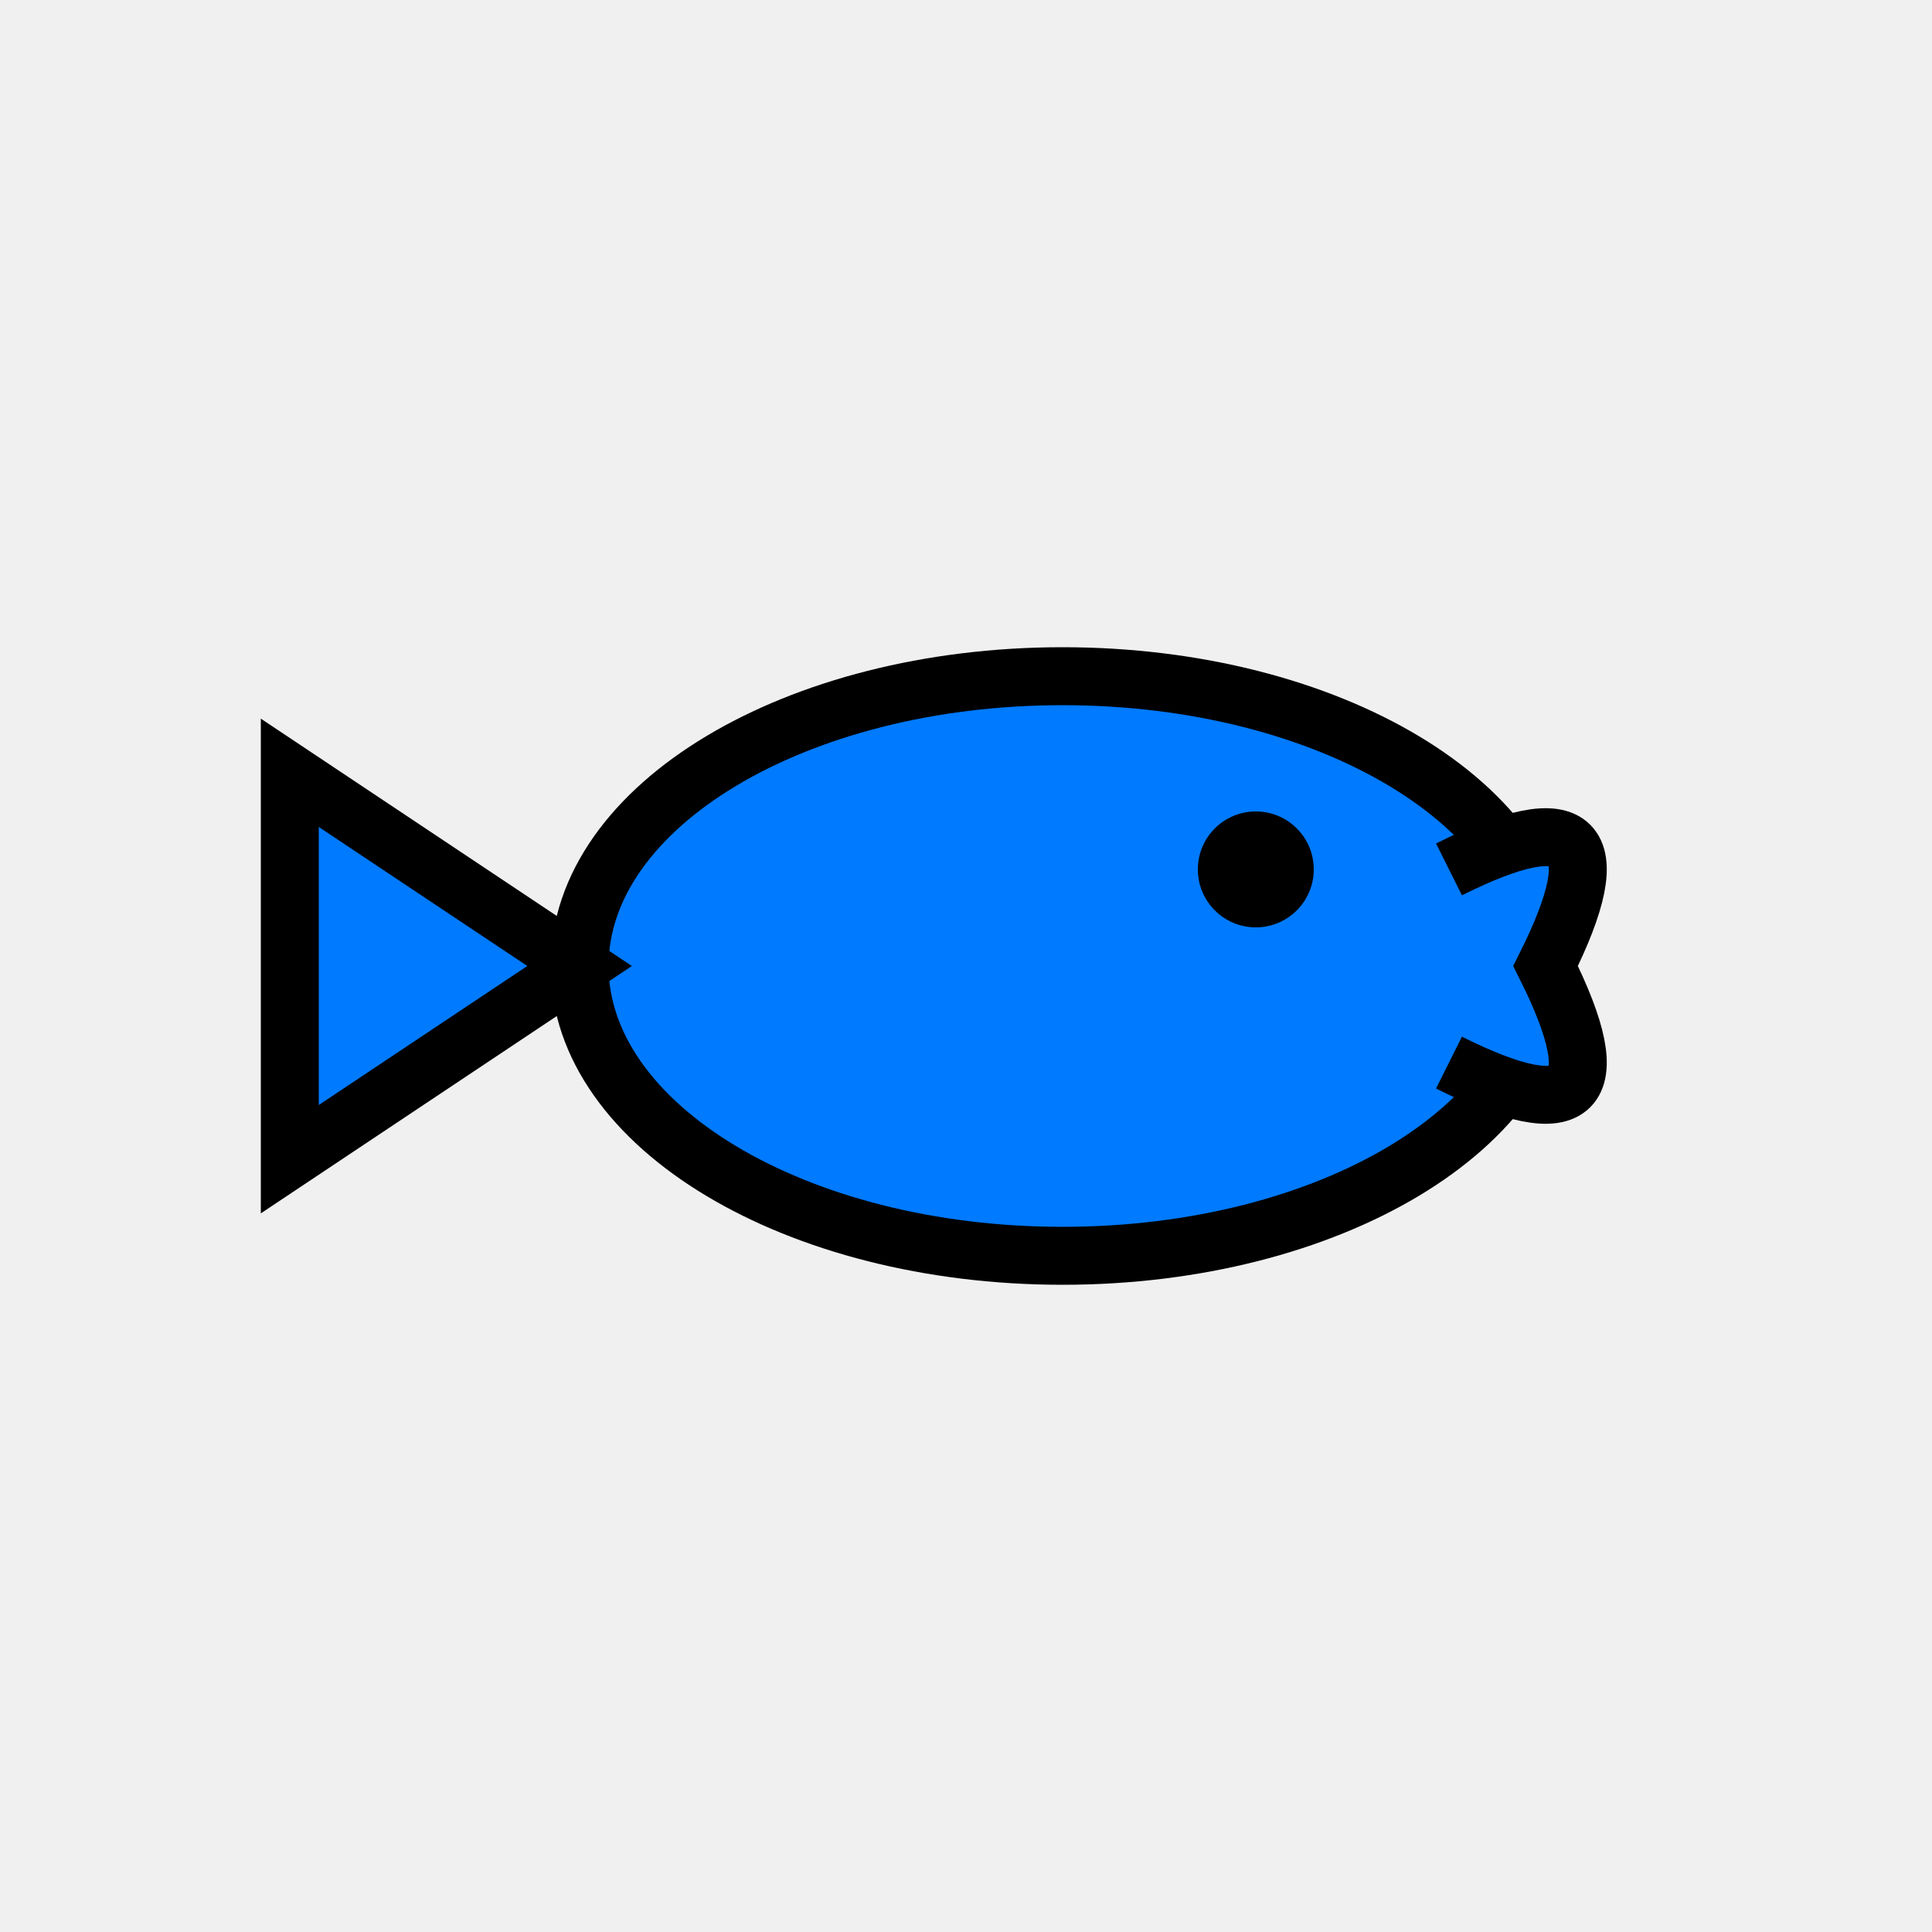
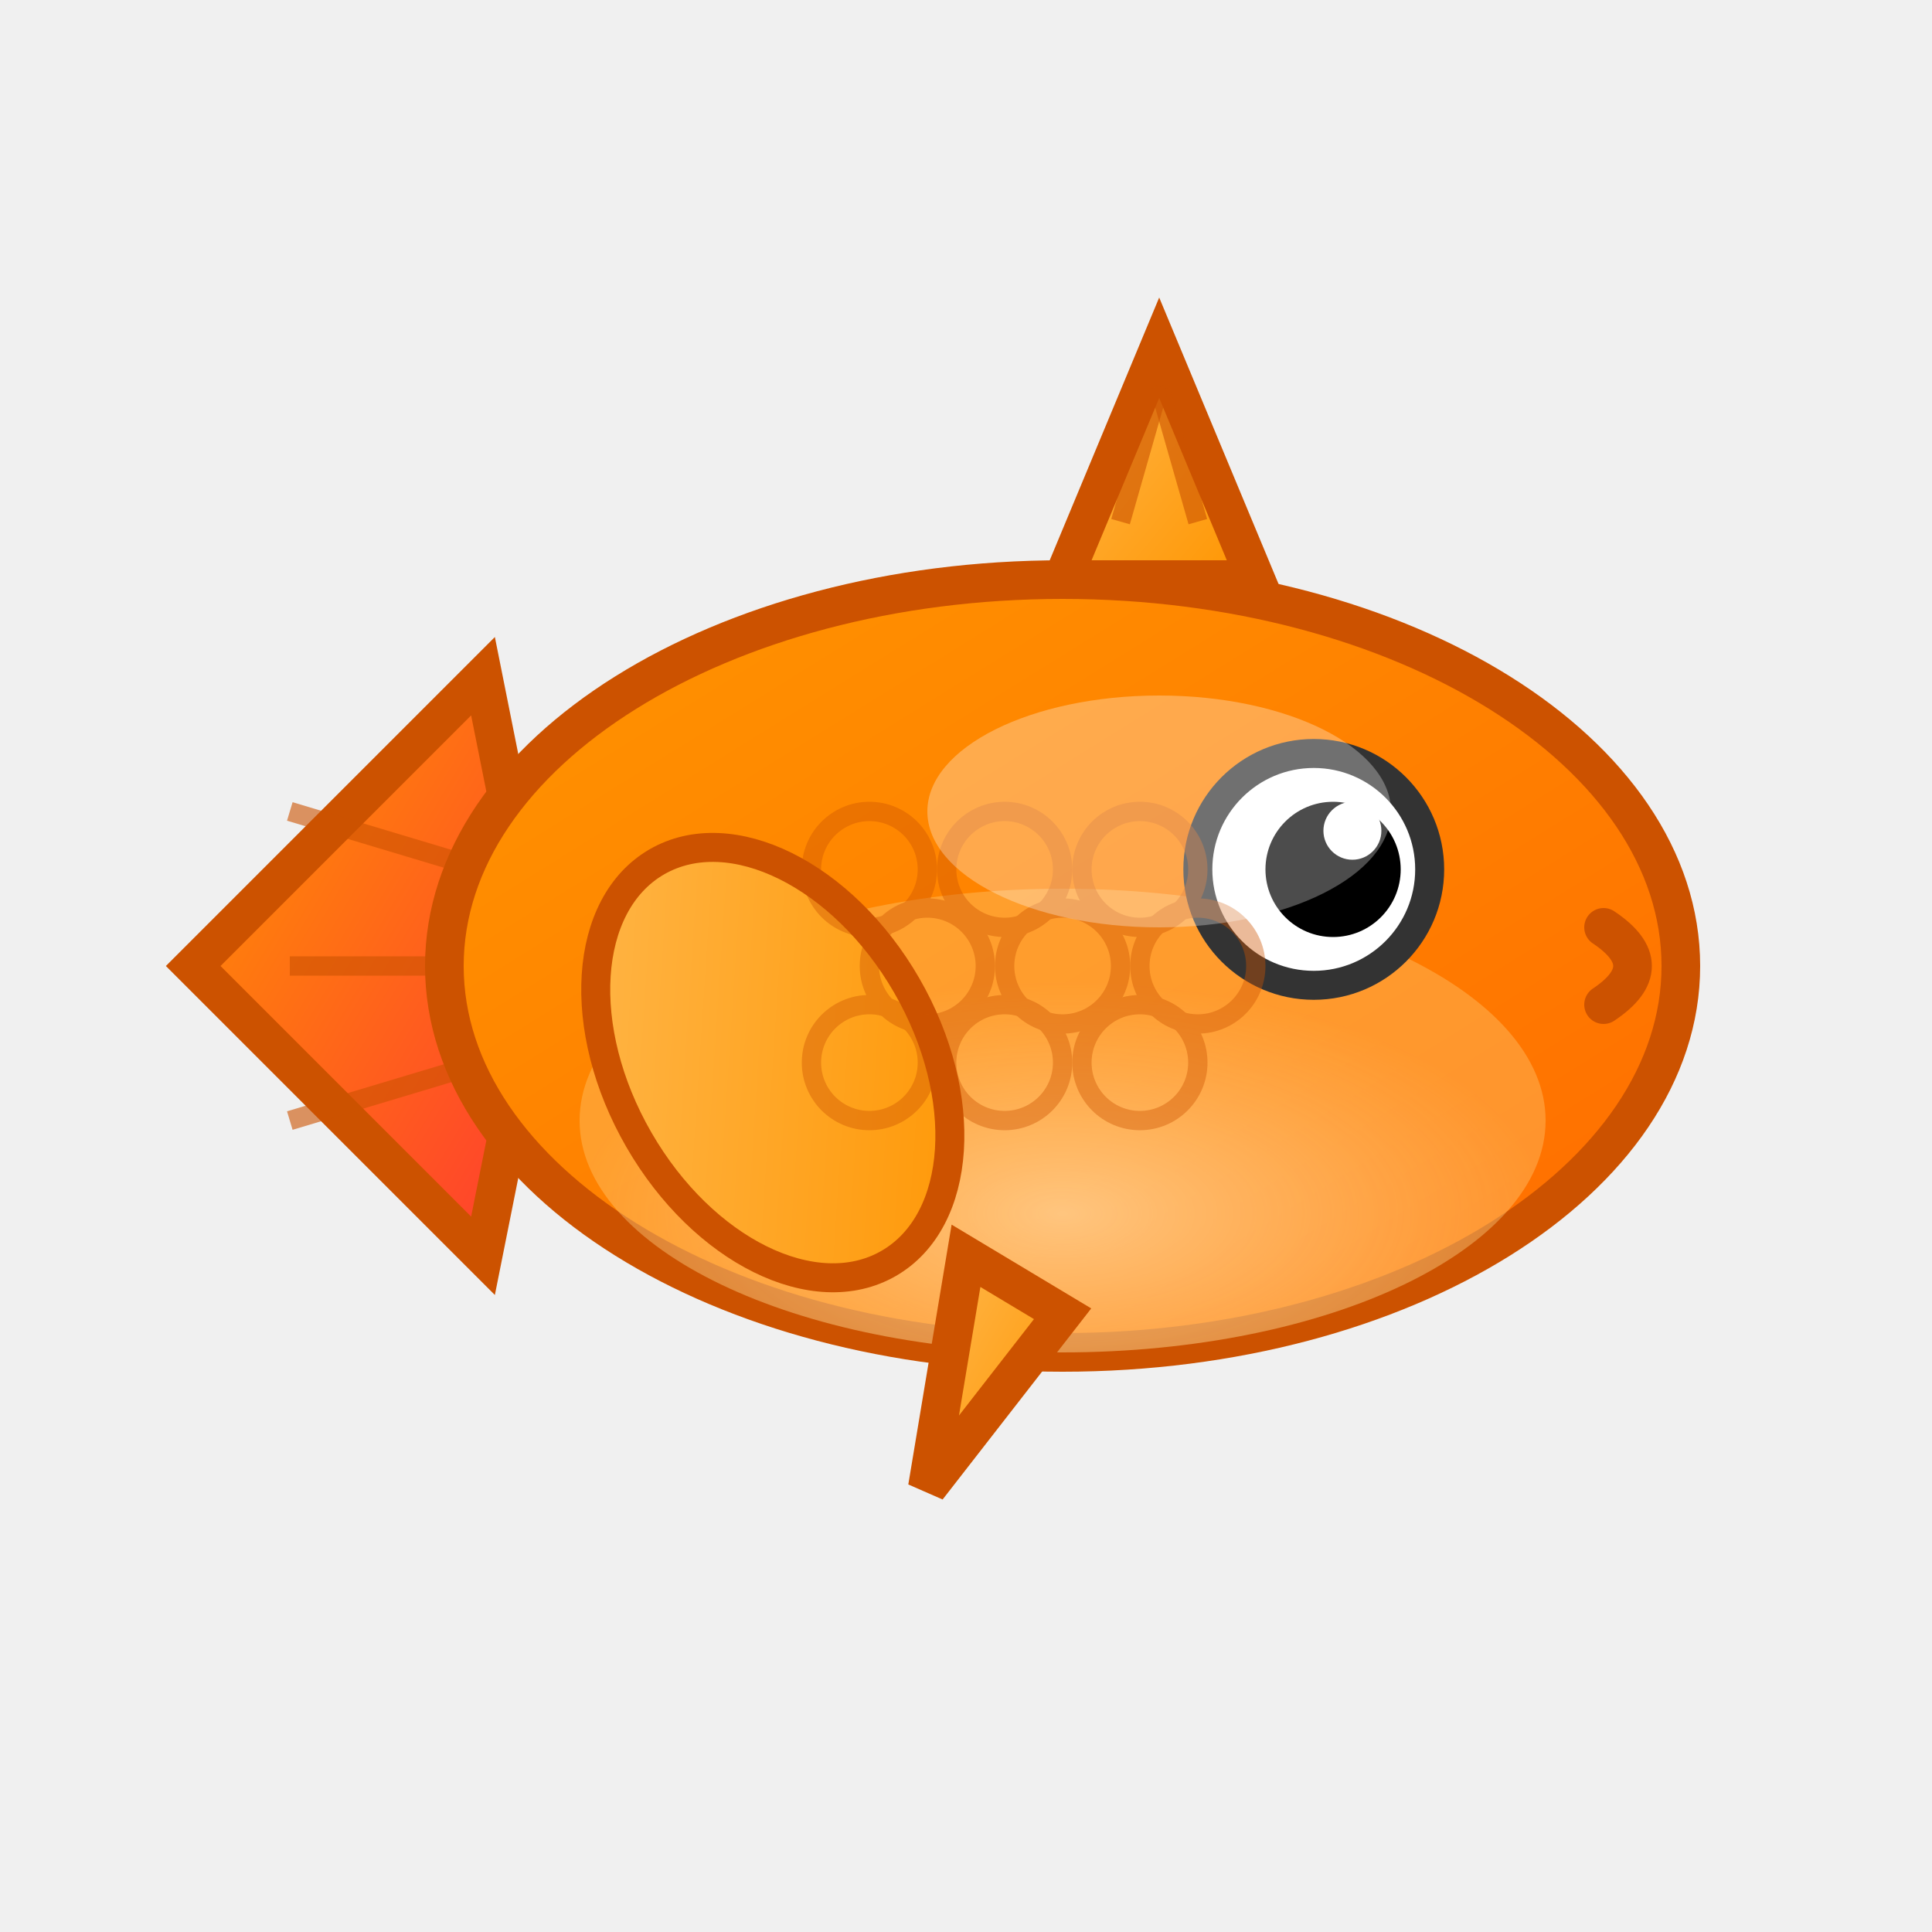
<svg xmlns="http://www.w3.org/2000/svg" viewBox="0 0 100 100">
-   <ellipse cx="55" cy="50" rx="25" ry="15" fill="#007AFF" stroke="#000" stroke-width="3" />
-   <path d="M30 50 L15 40 L15 60 Z" fill="#007AFF" stroke="#000" stroke-width="3" />
-   <circle cx="65" cy="45" r="3" fill="#000" />
-   <path d="M75 45 Q85 40 80 50 Q85 60 75 55" fill="#007AFF" stroke="#000" stroke-width="3" />
+   <defs>
+     <linearGradient id="fishBodyGradient" x1="0%" y1="0%" x2="100%" y2="100%">
+       <stop offset="0%" style="stop-color:#FF9500;stop-opacity:1" />
+       <stop offset="50%" style="stop-color:#FF8000;stop-opacity:1" />
+       <stop offset="100%" style="stop-color:#FF6B00;stop-opacity:1" />
+     </linearGradient>
+     <radialGradient id="fishBellyGradient" cx="50%" cy="70%" r="50%">
+       <stop offset="0%" style="stop-color:#FFE5B4;stop-opacity:1" />
+       <stop offset="100%" style="stop-color:#FFD280;stop-opacity:0.5" />
+     </radialGradient>
+     <linearGradient id="tailGradient" x1="0%" y1="0%" x2="100%" y2="100%">
+       <stop offset="0%" style="stop-color:#FF9500;stop-opacity:1" />
+       <stop offset="100%" style="stop-color:#FF3B30;stop-opacity:1" />
+     </linearGradient>
+     <linearGradient id="finGradient" x1="0%" y1="0%" x2="100%" y2="100%">
+       <stop offset="0%" style="stop-color:#FFB84D;stop-opacity:1" />
+       <stop offset="100%" style="stop-color:#FF9500;stop-opacity:1" />
+     </linearGradient>
+   </defs>
+   <path d="M10 50 L25 35 L28 50 L25 65 Z" fill="url(#tailGradient)" stroke="#CC5200" stroke-width="2" />
+   <line x1="15" y1="42" x2="25" y2="45" stroke="#CC5200" stroke-width="1" opacity="0.6" />
+   <line x1="15" y1="50" x2="25" y2="50" stroke="#CC5200" stroke-width="1" opacity="0.6" />
+   <line x1="15" y1="58" x2="25" y2="55" stroke="#CC5200" stroke-width="1" opacity="0.6" />
+   <ellipse cx="55" cy="50" rx="32" ry="20" fill="url(#fishBodyGradient)" stroke="#CC5200" stroke-width="2" />
+   <ellipse cx="55" cy="58" rx="25" ry="12" fill="url(#fishBellyGradient)" opacity="0.7" />
+   <path d="M55 30 L60 18 L65 30 Z" fill="url(#finGradient)" stroke="#CC5200" stroke-width="2" />
+   <line x1="58" y1="27" x2="60" y2="20" stroke="#CC5200" stroke-width="1" opacity="0.6" />
+   <line x1="62" y1="27" x2="60" y2="20" stroke="#CC5200" stroke-width="1" opacity="0.6" />
+   <path d="M50 65 L48 77 L55 68 Z" fill="url(#finGradient)" stroke="#CC5200" stroke-width="2" />
+   <ellipse cx="40" cy="55" rx="8" ry="12" fill="url(#finGradient)" stroke="#CC5200" stroke-width="1.5" transform="rotate(-30 40 55)" />
+   <circle cx="68" cy="45" r="6" fill="#FFFFFF" stroke="#333333" stroke-width="1.5" />
+   <circle cx="69" cy="45" r="3.5" fill="#000000" />
+   <circle cx="70" cy="43" r="1.5" fill="#FFFFFF" />
+   <g opacity="0.4">
+     <circle cx="45" cy="45" r="3" fill="none" stroke="#CC5200" stroke-width="1" />
+     <circle cx="52" cy="45" r="3" fill="none" stroke="#CC5200" stroke-width="1" />
+     <circle cx="59" cy="45" r="3" fill="none" stroke="#CC5200" stroke-width="1" />
+     <circle cx="48" cy="50" r="3" fill="none" stroke="#CC5200" stroke-width="1" />
+     <circle cx="55" cy="50" r="3" fill="none" stroke="#CC5200" stroke-width="1" />
+     <circle cx="62" cy="50" r="3" fill="none" stroke="#CC5200" stroke-width="1" />
+     <circle cx="45" cy="55" r="3" fill="none" stroke="#CC5200" stroke-width="1" />
+     <circle cx="52" cy="55" r="3" fill="none" stroke="#CC5200" stroke-width="1" />
+     <circle cx="59" cy="55" r="3" fill="none" stroke="#CC5200" stroke-width="1" />
+   </g>
+   <path d="M83 48 Q86 50 83 52" fill="none" stroke="#CC5200" stroke-width="2" stroke-linecap="round" />
+   <ellipse cx="60" cy="42" rx="12" ry="6" fill="#FFFFFF" opacity="0.3" />
</svg>
